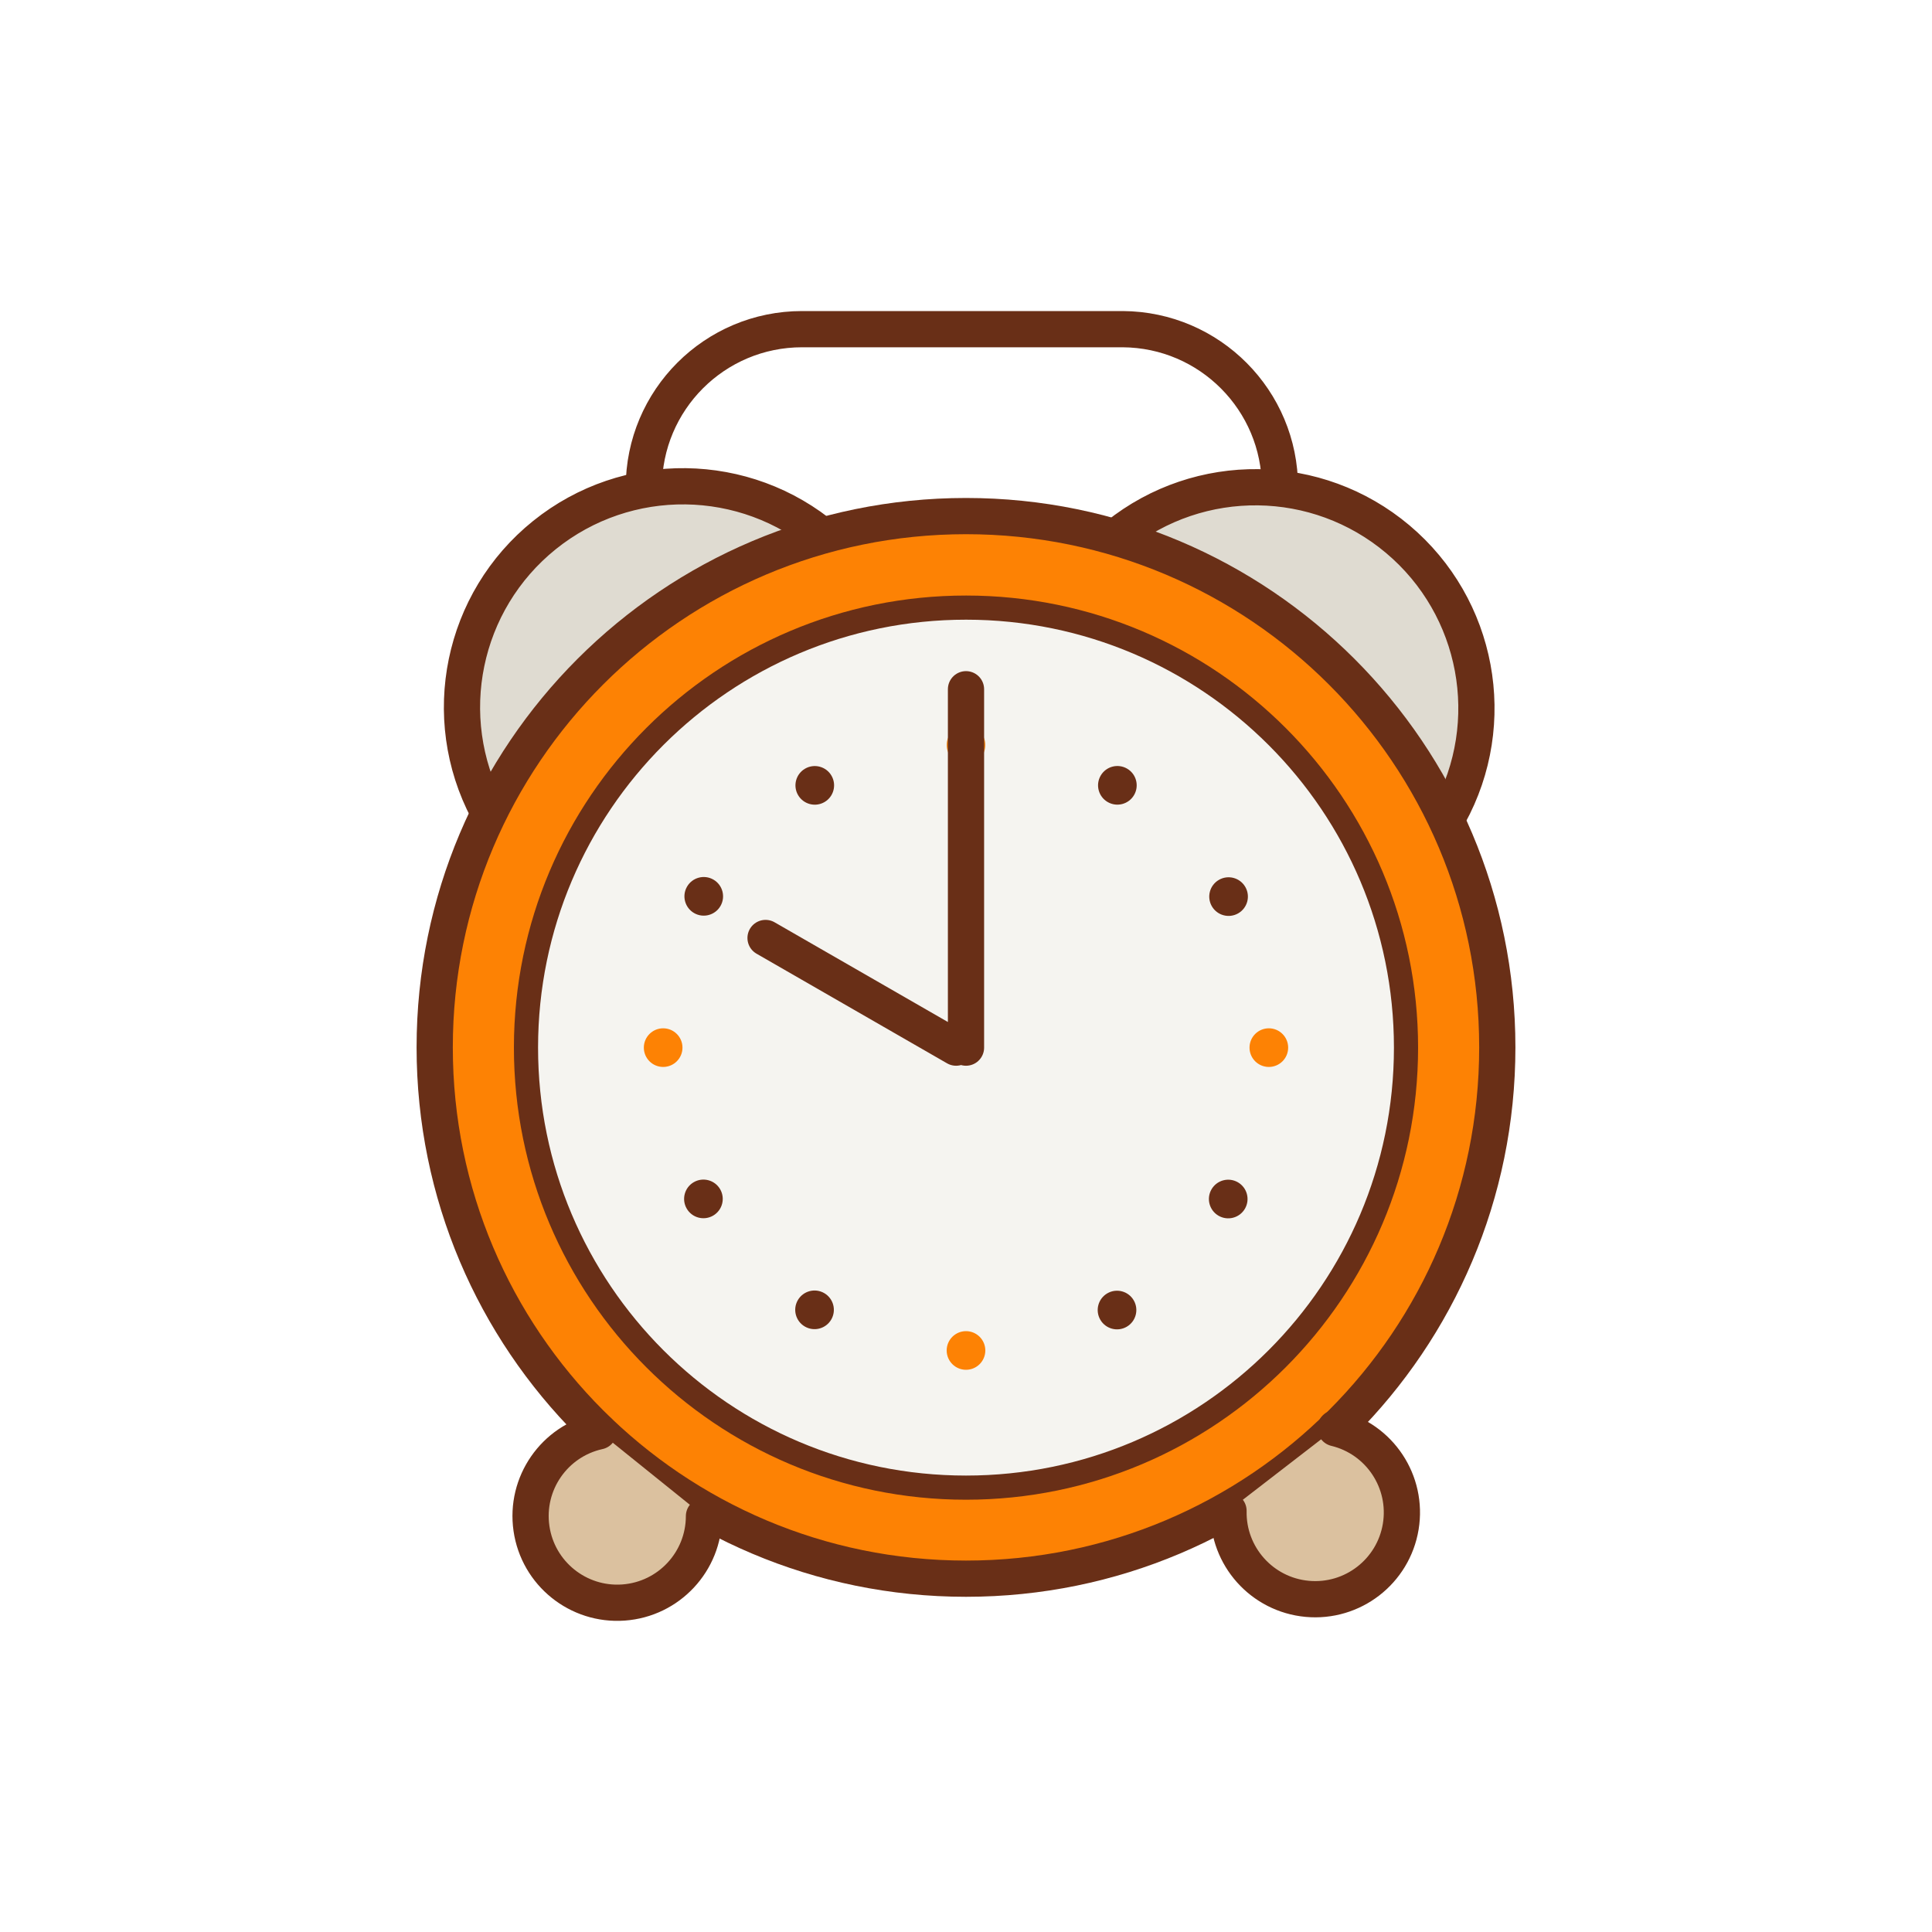
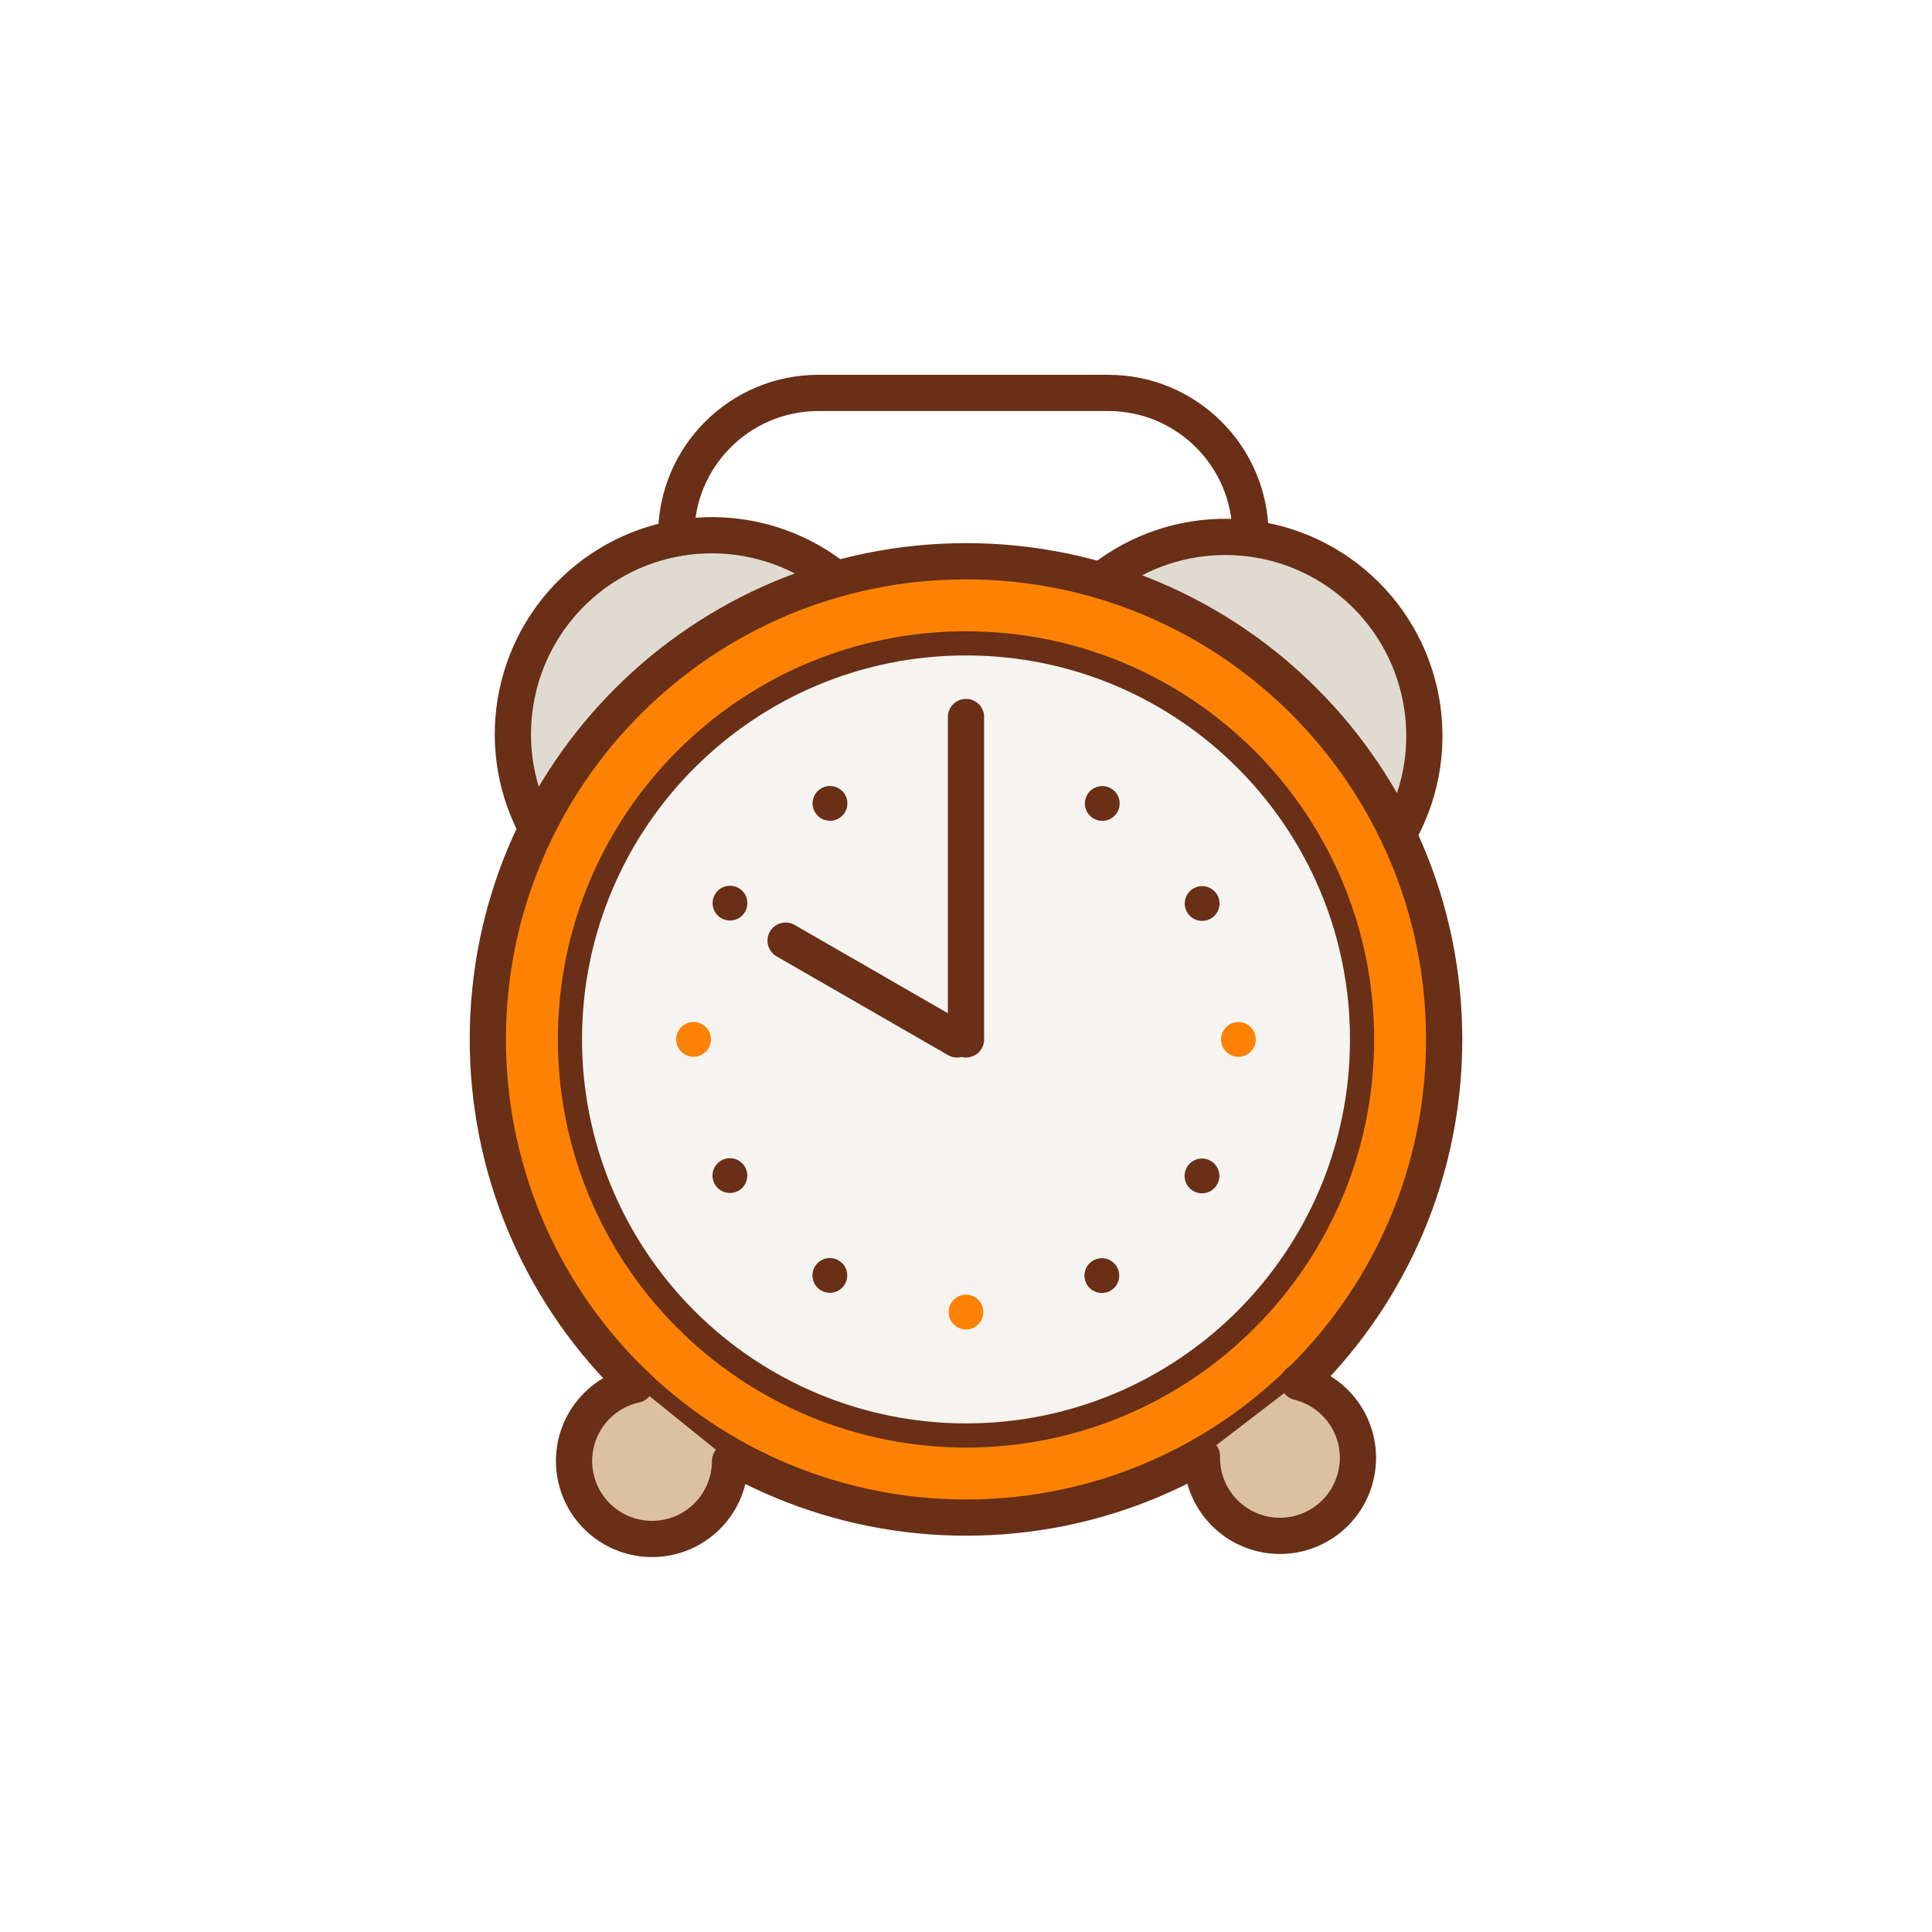
<svg xmlns="http://www.w3.org/2000/svg" width="80" height="80" viewBox="0 0 80 80">
  <g data-name="Слой 2">
    <g data-name="Слой 1">
-       <path d="M46.27 22.18A9.15 9.15 0 0 1 60 33.74M20.19 33.56a9.15 9.15 0 0 1 14-11.26" fill="#dfdbd1" stroke="#692f17" stroke-linecap="round" stroke-linejoin="round" stroke-width="1.5" />
-       <path d="M18 43.37a22 22 0 1 1 22 22 22 22 0 0 1-22-22z" fill="#fd8204" stroke="#692f17" stroke-linecap="round" stroke-linejoin="round" stroke-width="1.5" />
-       <circle cx="40" cy="43.38" r="1.65" fill="#dfdbd1" stroke="#5d3329" stroke-linecap="round" stroke-linejoin="round" stroke-width="2" />
-       <path d="M21.78 43.37A18.22 18.22 0 1 1 40 61.6a18.22 18.22 0 0 1-18.22-18.23z" fill="#f5f4f0" stroke="#692f17" stroke-linecap="round" stroke-linejoin="round" />
-       <circle cx="27.46" cy="43.38" r=".8" fill="#fd8204" />
-       <circle cx="52.54" cy="43.38" r=".8" fill="#fd8204" />
-       <circle cx="40" cy="30.85" r=".8" fill="#ec8213" />
-       <circle cx="40" cy="55.92" r=".8" fill="#fd8204" />
-       <circle cx="29.13" cy="49.64" r=".8" transform="rotate(-29.92 29.137 49.647)" fill="#692f17" />
-       <circle cx="50.87" cy="37.13" r=".8" transform="rotate(-29.94 50.864 37.123)" fill="#692f17" />
-       <circle cx="33.74" cy="32.52" r=".8" transform="rotate(-29.94 33.74 32.524)" fill="#692f17" />
-       <circle cx="46.26" cy="54.25" r=".8" transform="rotate(-29.92 46.249 54.26)" fill="#692f17" />
-       <circle cx="33.73" cy="54.24" r=".8" transform="rotate(-60.01 33.727 54.24)" fill="#692f17" />
-       <circle cx="46.27" cy="32.52" r=".8" transform="rotate(-60 46.268 32.521)" fill="#692f17" />
-       <circle cx="29.14" cy="37.11" r=".8" transform="rotate(-59.98 29.145 37.112)" fill="#692f17" />
-       <circle cx="50.86" cy="49.65" r=".8" transform="rotate(-60 50.858 49.651)" fill="#692f17" />
-       <path d="M26.66 20.18a6.55 6.55 0 0 1 6.55-6.55h13.28A6.55 6.55 0 0 1 53 20.18" fill="none" stroke="#692f17" stroke-linecap="round" stroke-linejoin="round" stroke-width="1.5" />
-       <path d="M29.15 62.78a3.59 3.59 0 1 1-4.36-3.51M55.3 59.14a3.59 3.59 0 1 1-4.43 3.42" fill="#dbc19f" stroke="#692f17" stroke-linecap="round" stroke-miterlimit="10" stroke-width="1.5" />
-       <path fill="#dfdbd1" stroke="#692f17" stroke-linecap="round" stroke-linejoin="round" stroke-width="1.5" d="M40 43.38V28.54M39.59 43.38l-7.89-4.54" />
+       <path d="M45.64 24A8.24 8.24 0 0 1 58 34.37M22.17 34.21a8.24 8.24 0 0 1 12.58-10.14" fill="#dfdbd1" stroke="#692f17" stroke-linecap="round" stroke-linejoin="round" stroke-width="1.5" />
+       <path d="M20.2 43A19.8 19.8 0 1 1 40 62.84 19.79 19.79 0 0 1 20.2 43z" fill="#fd8204" stroke="#692f17" stroke-linecap="round" stroke-linejoin="round" stroke-width="1.5" />
+       <circle cx="40" cy="43.05" r="1.48" fill="#dfdbd1" stroke="#5d3329" stroke-linecap="round" stroke-linejoin="round" stroke-width="2" />
+       <path d="M23.6 43A16.4 16.4 0 1 1 40 59.44 16.4 16.4 0 0 1 23.6 43z" fill="#f5f4f0" stroke="#692f17" stroke-linecap="round" stroke-linejoin="round" />
+       <circle cx="28.72" cy="43.04" r=".72" fill="#fd8204" />
+       <circle cx="51.28" cy="43.04" r=".72" fill="#fd8204" />
+       <circle cx="40" cy="31.76" r=".72" fill="#ec8213" />
+       <circle cx="40" cy="54.33" r=".72" fill="#fd8204" />
+       <circle cx="30.22" cy="48.68" r=".72" transform="rotate(-29.92 30.22 48.673)" fill="#692f17" />
+       <circle cx="49.78" cy="37.41" r=".72" transform="rotate(-29.94 49.784 37.415)" fill="#692f17" />
+       <circle cx="34.37" cy="33.27" r=".72" transform="rotate(-29.94 34.362 33.272)" fill="#692f17" />
+       <circle cx="45.63" cy="52.82" r=".72" transform="rotate(-29.92 45.628 52.83)" fill="#692f17" />
+       <circle cx="34.36" cy="52.82" r=".72" transform="rotate(-60.01 34.355 52.814)" fill="#692f17" />
+       <circle cx="45.64" cy="33.27" r=".72" transform="rotate(-60 45.641 33.267)" fill="#692f17" />
+       <circle cx="30.23" cy="37.4" r=".72" transform="rotate(-59.98 30.226 37.401)" fill="#692f17" />
+       <circle cx="49.77" cy="48.69" r=".72" transform="rotate(-60 49.773 48.69)" fill="#692f17" />
+       <path d="M28 22.16a5.89 5.89 0 0 1 5.89-5.89h12a5.89 5.89 0 0 1 5.89 5.89" fill="none" stroke="#692f17" stroke-linecap="round" stroke-linejoin="round" stroke-width="1.5" />
+       <path d="M30.23 60.5a3.23 3.23 0 1 1-3.92-3.16M53.77 57.23a3.23 3.23 0 1 1-4 3.07" fill="#dbc19f" stroke="#692f17" stroke-linecap="round" stroke-miterlimit="10" stroke-width="1.5" />
+       <path fill="#dfdbd1" stroke="#692f17" stroke-linecap="round" stroke-linejoin="round" stroke-width="1.5" d="M40 43.04V29.69M39.63 43.04l-7.1-4.09" />
      <path fill="none" d="M0 0h80v80H0z" />
    </g>
  </g>
</svg>
